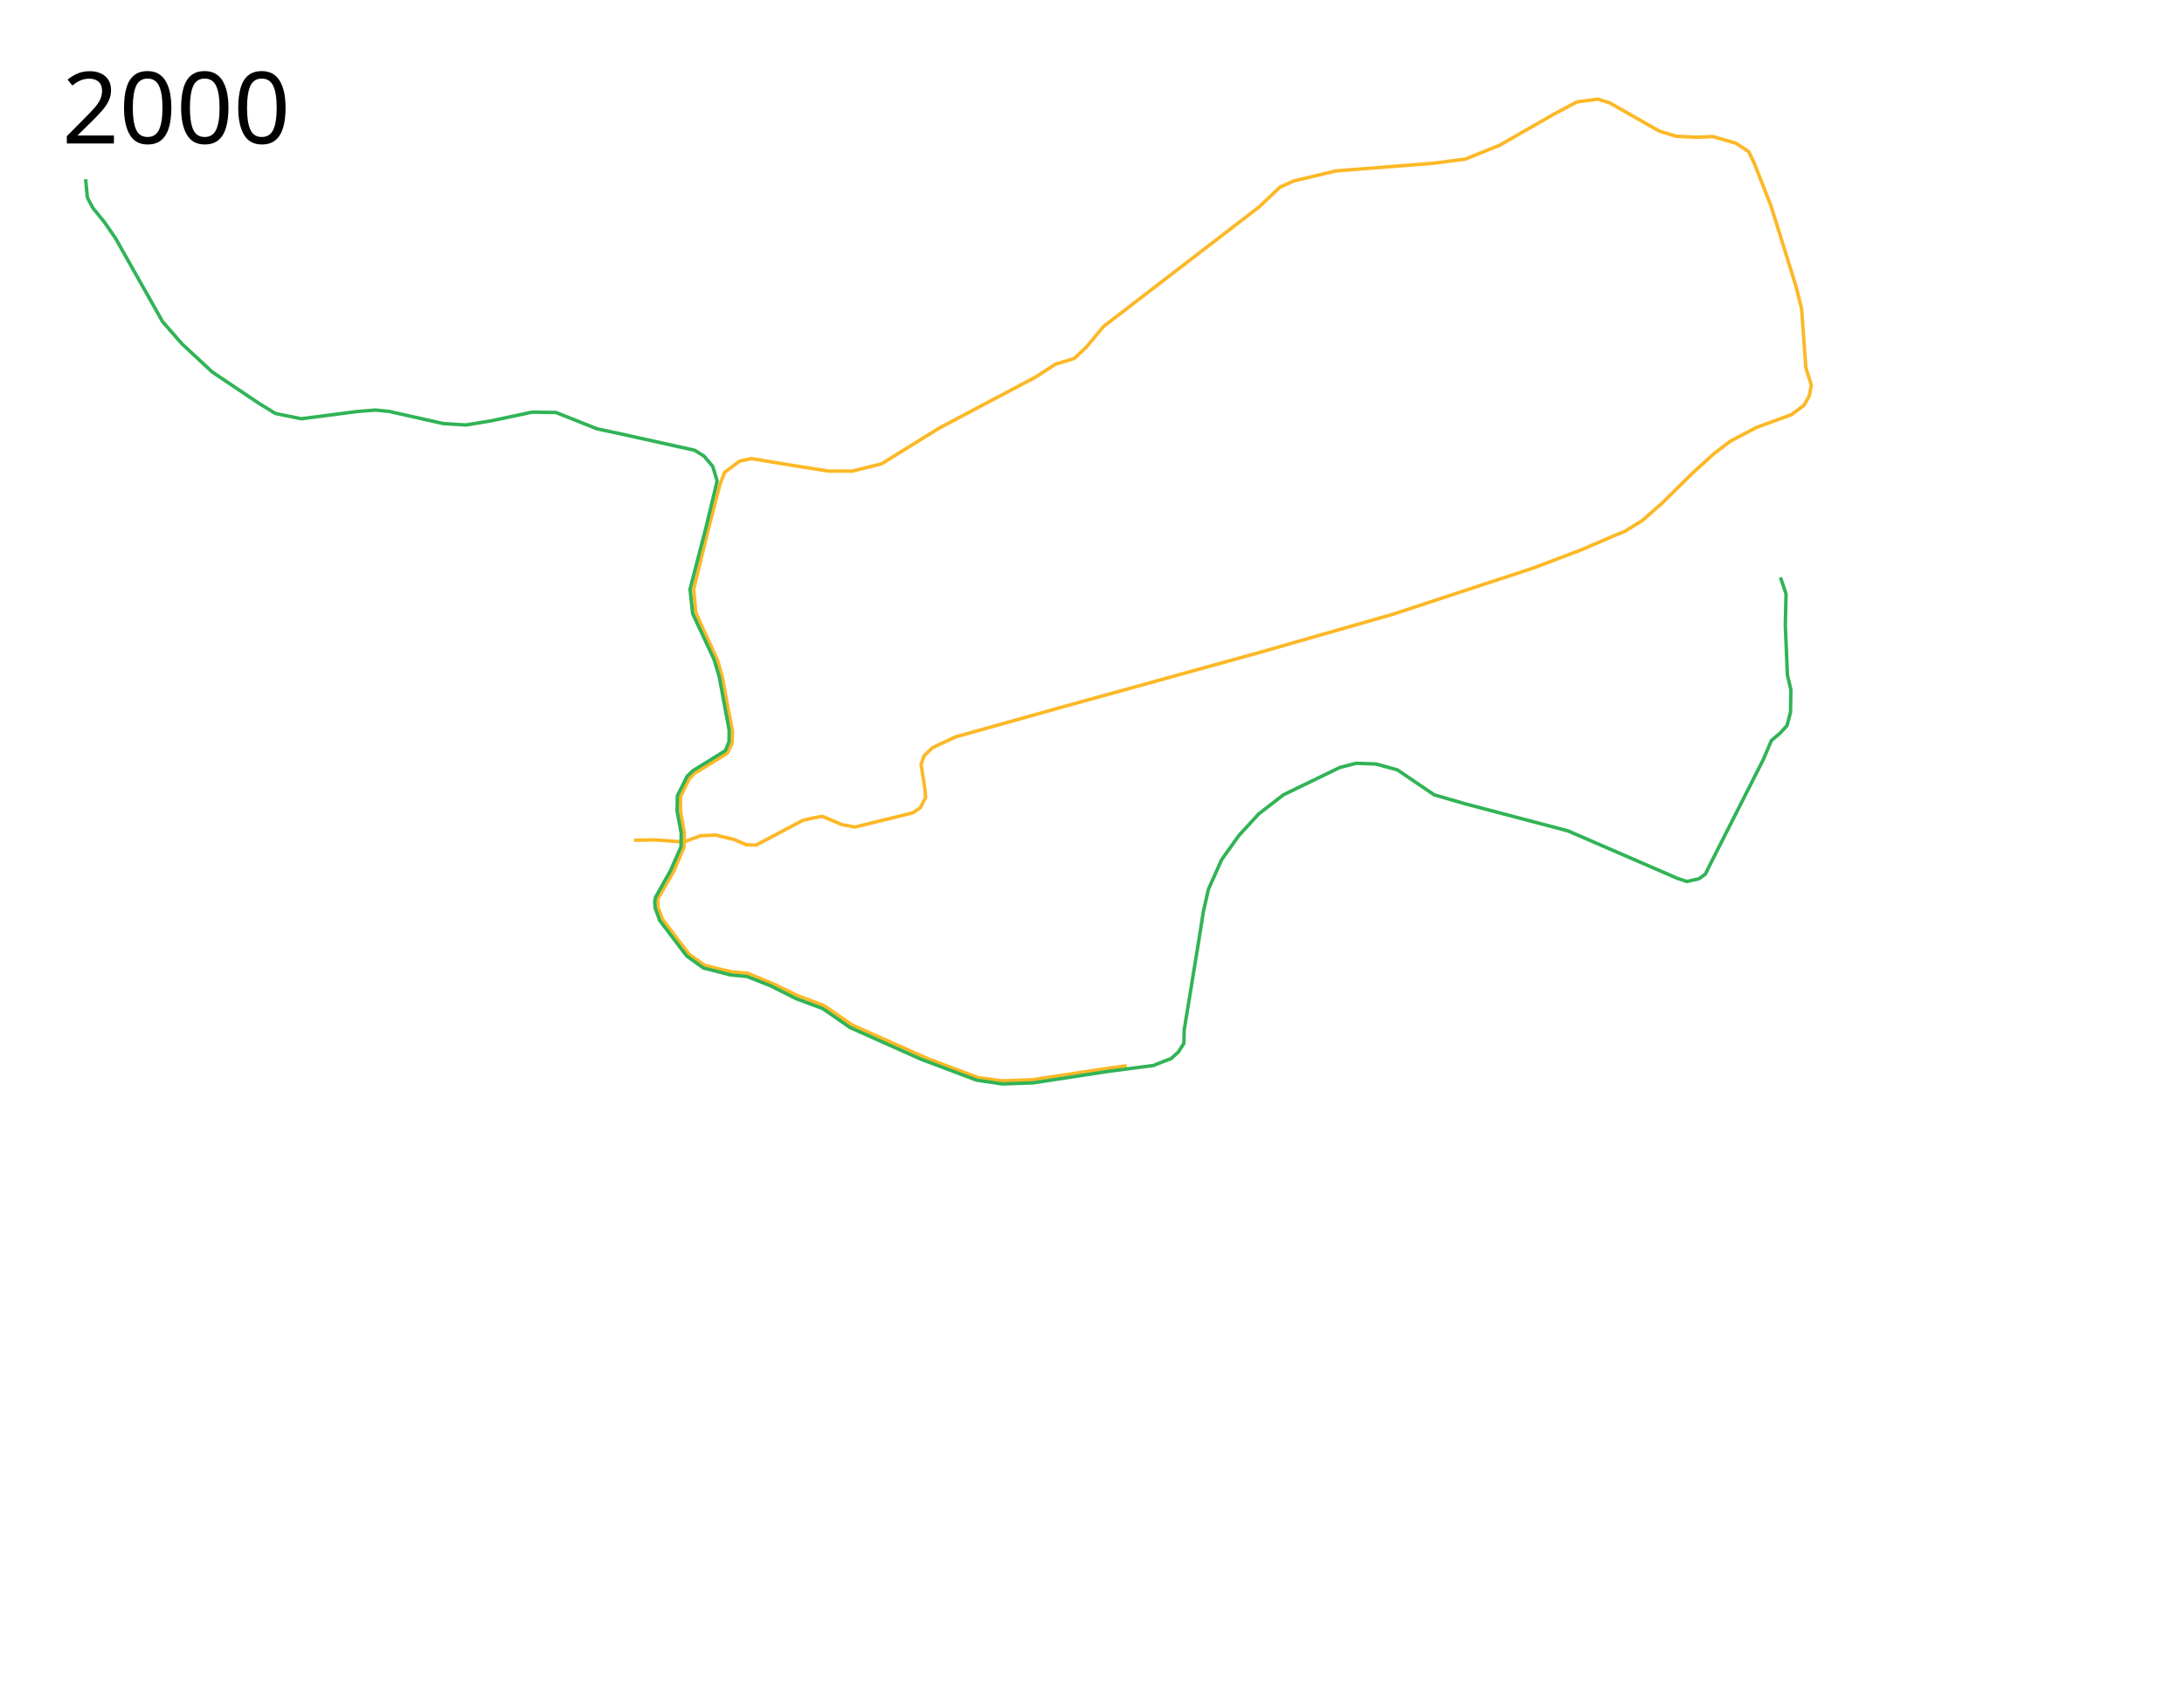
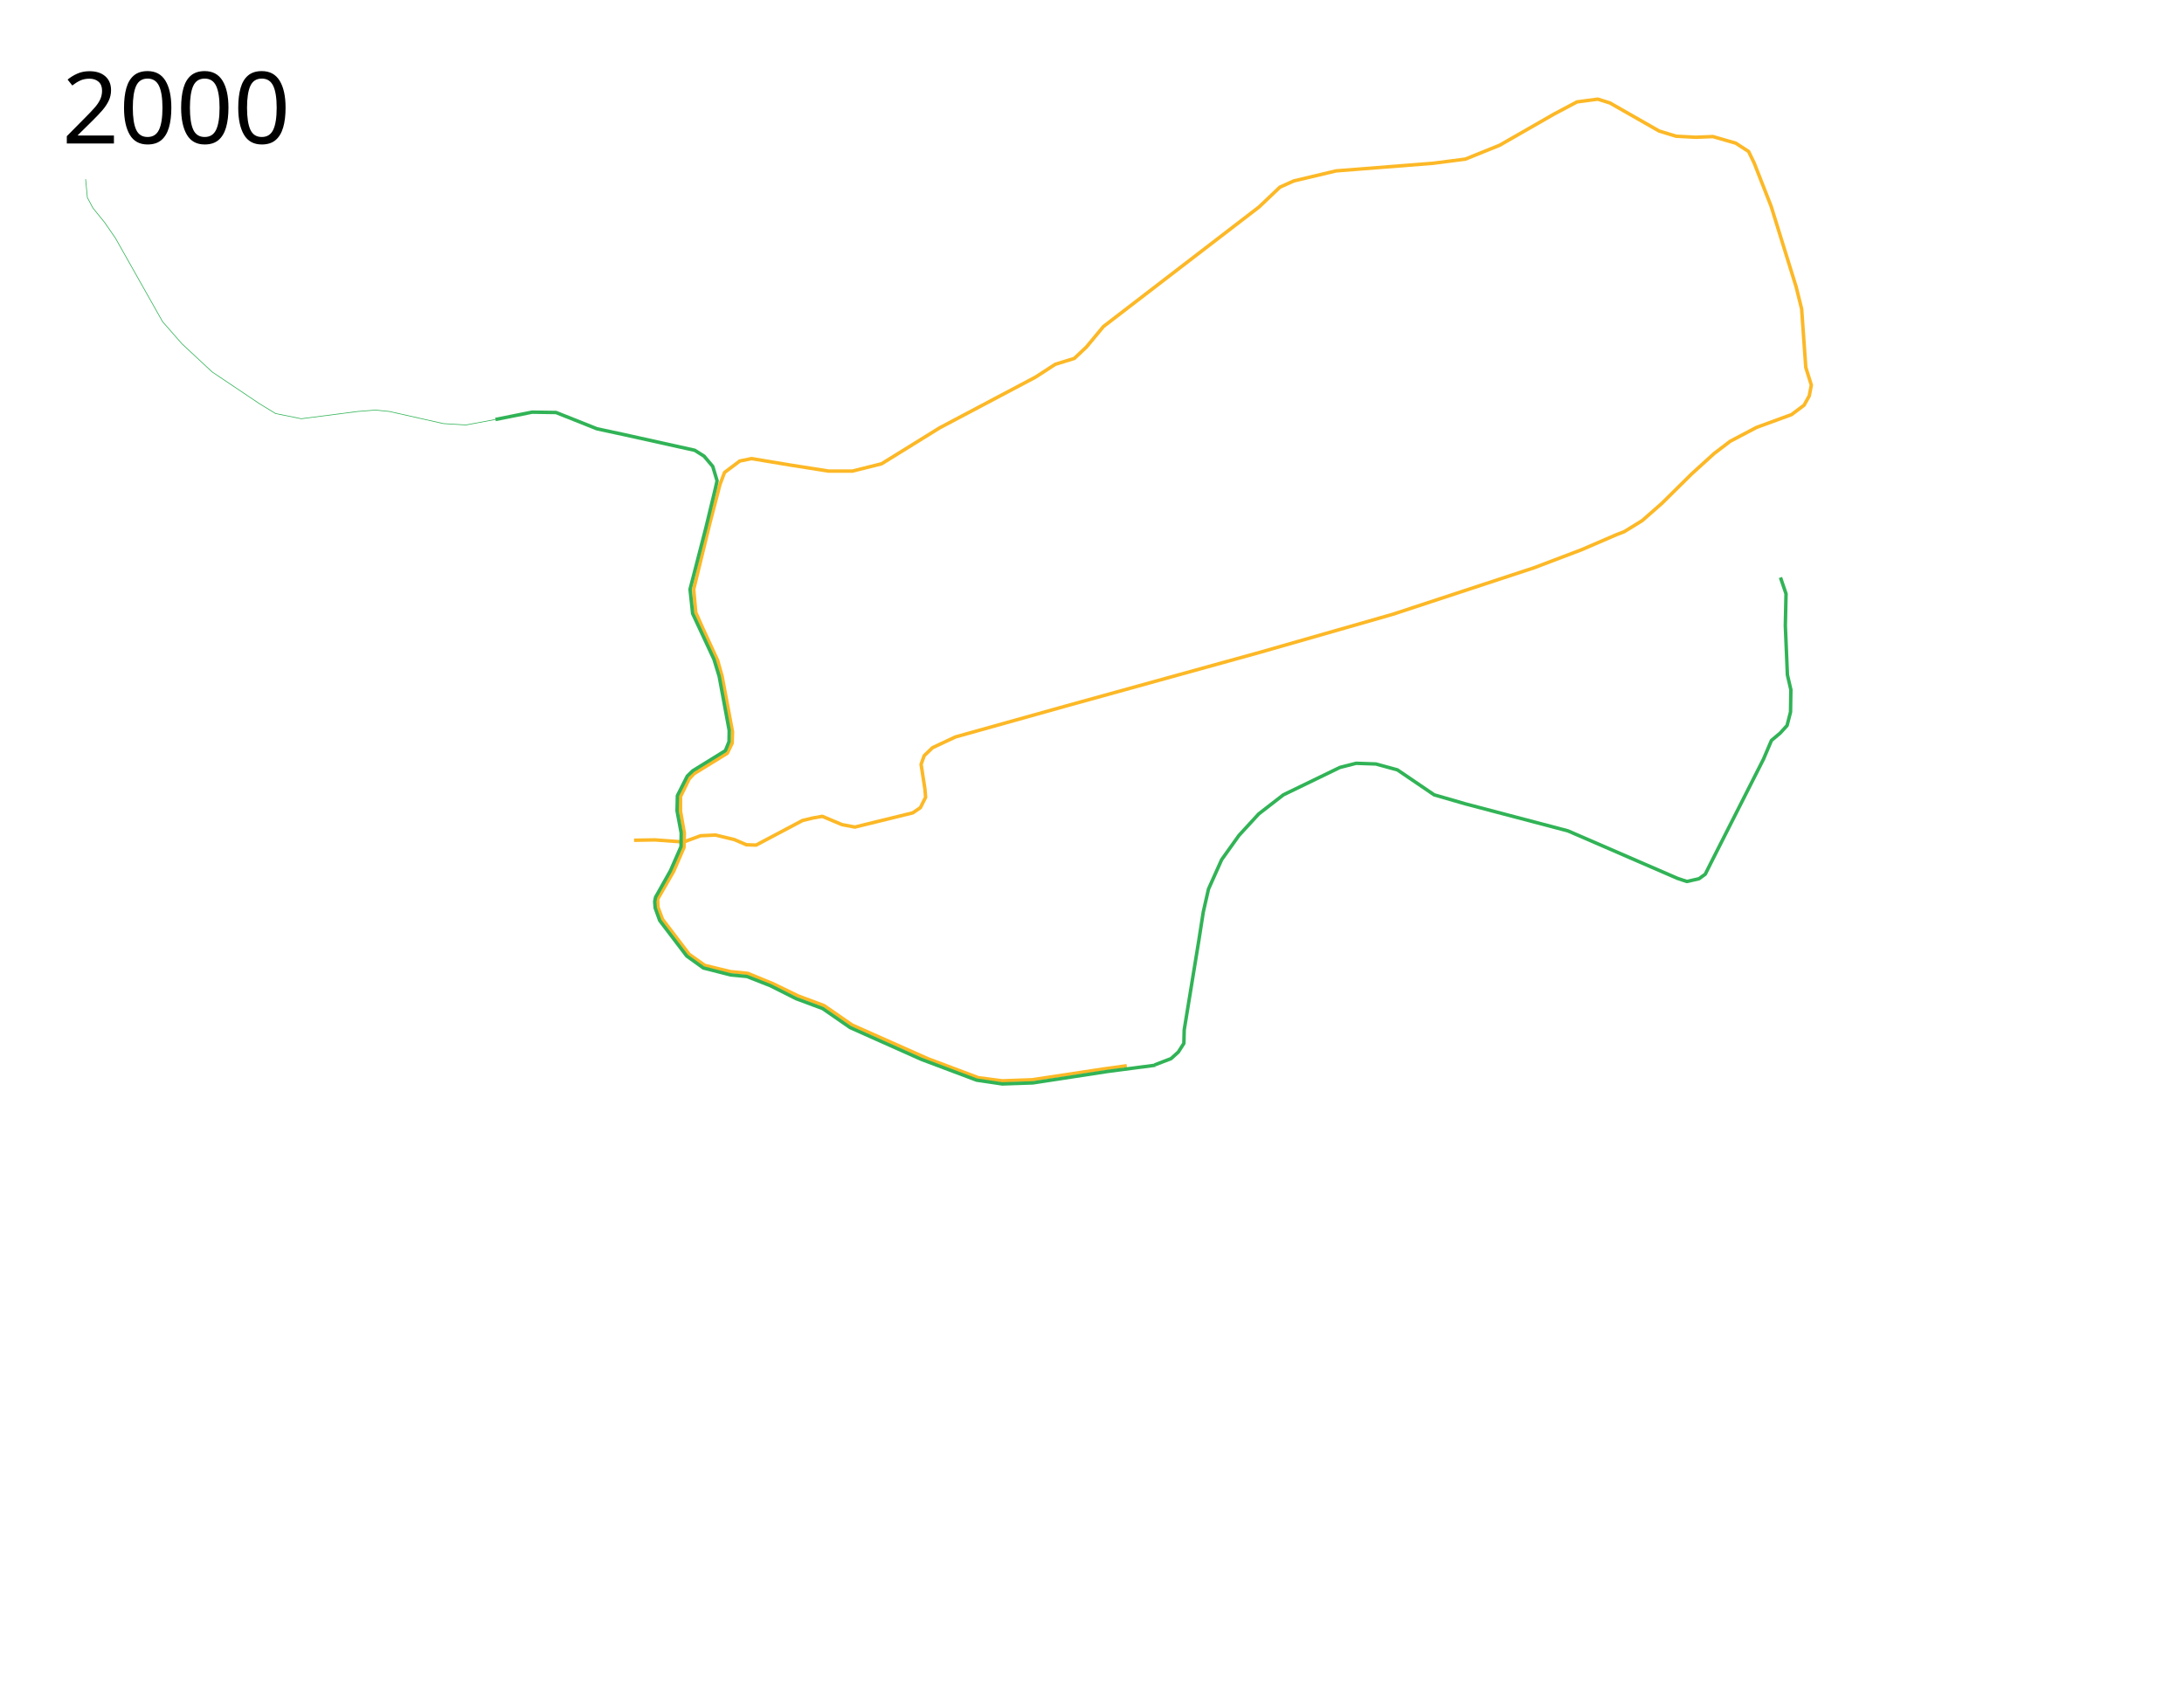
<svg xmlns="http://www.w3.org/2000/svg" width="3150" height="2450">
  <path d="M1625.14 1537.271L1591 1542l-102.5 15.5-43 1.5-34.5-4.5-73-27.5-109-48.5-40.5-28-37.5-14-36-17.5-36.5-15-25-2.5-37-9-22.5-16-38.5-50.5-6.5-17.5-.5-11.5 23-40 15-34.5.5-21-5.5-31.5v-21l12.5-25.5 7-7.5 48-29.5 7-14.5.5-16.5-15-80-6.5-23-21-45.5-10.5-23.5-3-33.5 23.5-96 14.5-55.5 6.5-17 22-16.5 17-3.5 57 9.5 54 8.5h34.5l42-10.5 84-52 138-73 28.5-18.5 27.5-8.5 17.5-16.5 24.5-29.5L1816 298.5l30-28.5 20-9 61-14.5 140-11 46.5-6 49.5-20 78.5-45 33-17.5 30-4 17.5 5.5 71 40.5 24.5 7.5 28.5 1.5 24.5-1 33 9.5 18.5 12 8 16.5 24.5 62.5 36 116 8 32 6 84.5 8 25.5-3 15.5-7.5 13.5-18 13.5-50.5 18.5-38 20-23 17.5-32.5 29.5-43 42.5-28.5 25-26 16-10.5 4-51 22-68.5 26-203.5 67-192 55-280 77.5-159 44.5-33 15.5-12 11.5-4.5 12.5 5.5 35.5 1 12-7.5 15-11 7.5-83.5 20.5-18.5-3.5-28.5-12-14 2.5-14.5 3.5-67 35.5-14-.5-17.5-7.5-27-6.5-21.5 1-24.5 9-41.5-3-30 .5" fill="none" stroke="#fcb826" stroke-width="5" stroke-linejoin="round" />
-   <path d="M123.5 258.5L126 285l8 15 17 21 15.5 22.5 68 120.5 28 32 43.5 40.5 68.5 46 23 14 37 7.5 81.5-10.5 25.5-2 20 2 78 17.5 32.5 2 36.5-6 59-12.5 34.5.5 59 23.5 39.5 8.5 101.5 22.5 13.5 8.5 12.5 14.75 6.25 20.75-2.5 11.25-13.75 57L995.25 850l3.75 35 30.75 66 7.5 24.5 14.5 78.25-.25 16-5.25 13-47 29-8 7.75-14.25 28.25-.5 21.75 6 32-.25 19.75L967 1256l-21.5 38.25-1.25 6.25.75 9.25 6.5 18 39 51.25 24 17.25 39.25 10 23.5 2.25 33.75 13.25 37.25 18.75 38.25 14.25 39.75 27.5 42 18.75 60.5 27 79.75 30 37 5.5 44.25-1.5 107.75-16.5 68.75-9" fill="none" stroke="#31b356" stroke-width="5" stroke-linejoin="round" />
+   <path d="M714.62 605.056L767.5 594.5l34.5.5 59 23.5 39.5 8.5 101.5 22.5 13.5 8.5 12.5 14.75 6.25 20.75-2.5 11.25-13.75 57L995.25 850l3.75 35 30.75 66 7.5 24.5 14.5 78.25-.25 16-5.25 13-47 29-8 7.75-14.25 28.25-.5 21.75 6 32-.25 19.75L967 1256l-21.5 38.25-1.25 6.25.75 9.25 6.5 18 39 51.25 24 17.25 39.25 10 23.5 2.25 33.75 13.25 37.25 18.75 38.25 14.25 39.75 27.5 42 18.75 60.5 27 79.75 30 37 5.5 44.25-1.5 107.75-16.5 68.75-9" fill="none" stroke="#31b356" stroke-width="5" stroke-linejoin="round" />
  <text style="-inkscape-font-specification:Sans" y="206.961" x="89.453" font-weight="400" font-size="144px" font-family="Sans">
    <tspan y="206.961" x="89.453">2000</tspan>
  </text>
  <path d="M2568 833l8 23.5-1 46 3 71 5 21.5-.5 32-5 19.5-10 11-12.5 10.5-11.5 27-75.5 149-8.5 17-9 6.5-17.5 4-13.5-4.5-158-68.5-148-39-45-13-53-36-31-8.5-28.5-1-23.5 6-81.5 39.5-35.5 27.5-28.5 31-25 35-19 42.5-7.5 33-6.5 41.5-21 128.5-.5 19.5-8 12.5-10.5 9.5-23.5 9" fill="none" stroke="#31b356" stroke-width="5" stroke-linejoin="round" />
+   <path d="M123.5 258.5L126 285l8 15 17 21 15.5 22.5 68 120.5 28 32 43.5 40.5 68.5 46 23 14 37 7.5 81.5-10.5 25.5-2 20 2 78 17.5 32.5 2 42.62-7.944" fill="none" stroke="#31b356" stroke-linejoin="round" />
</svg>
